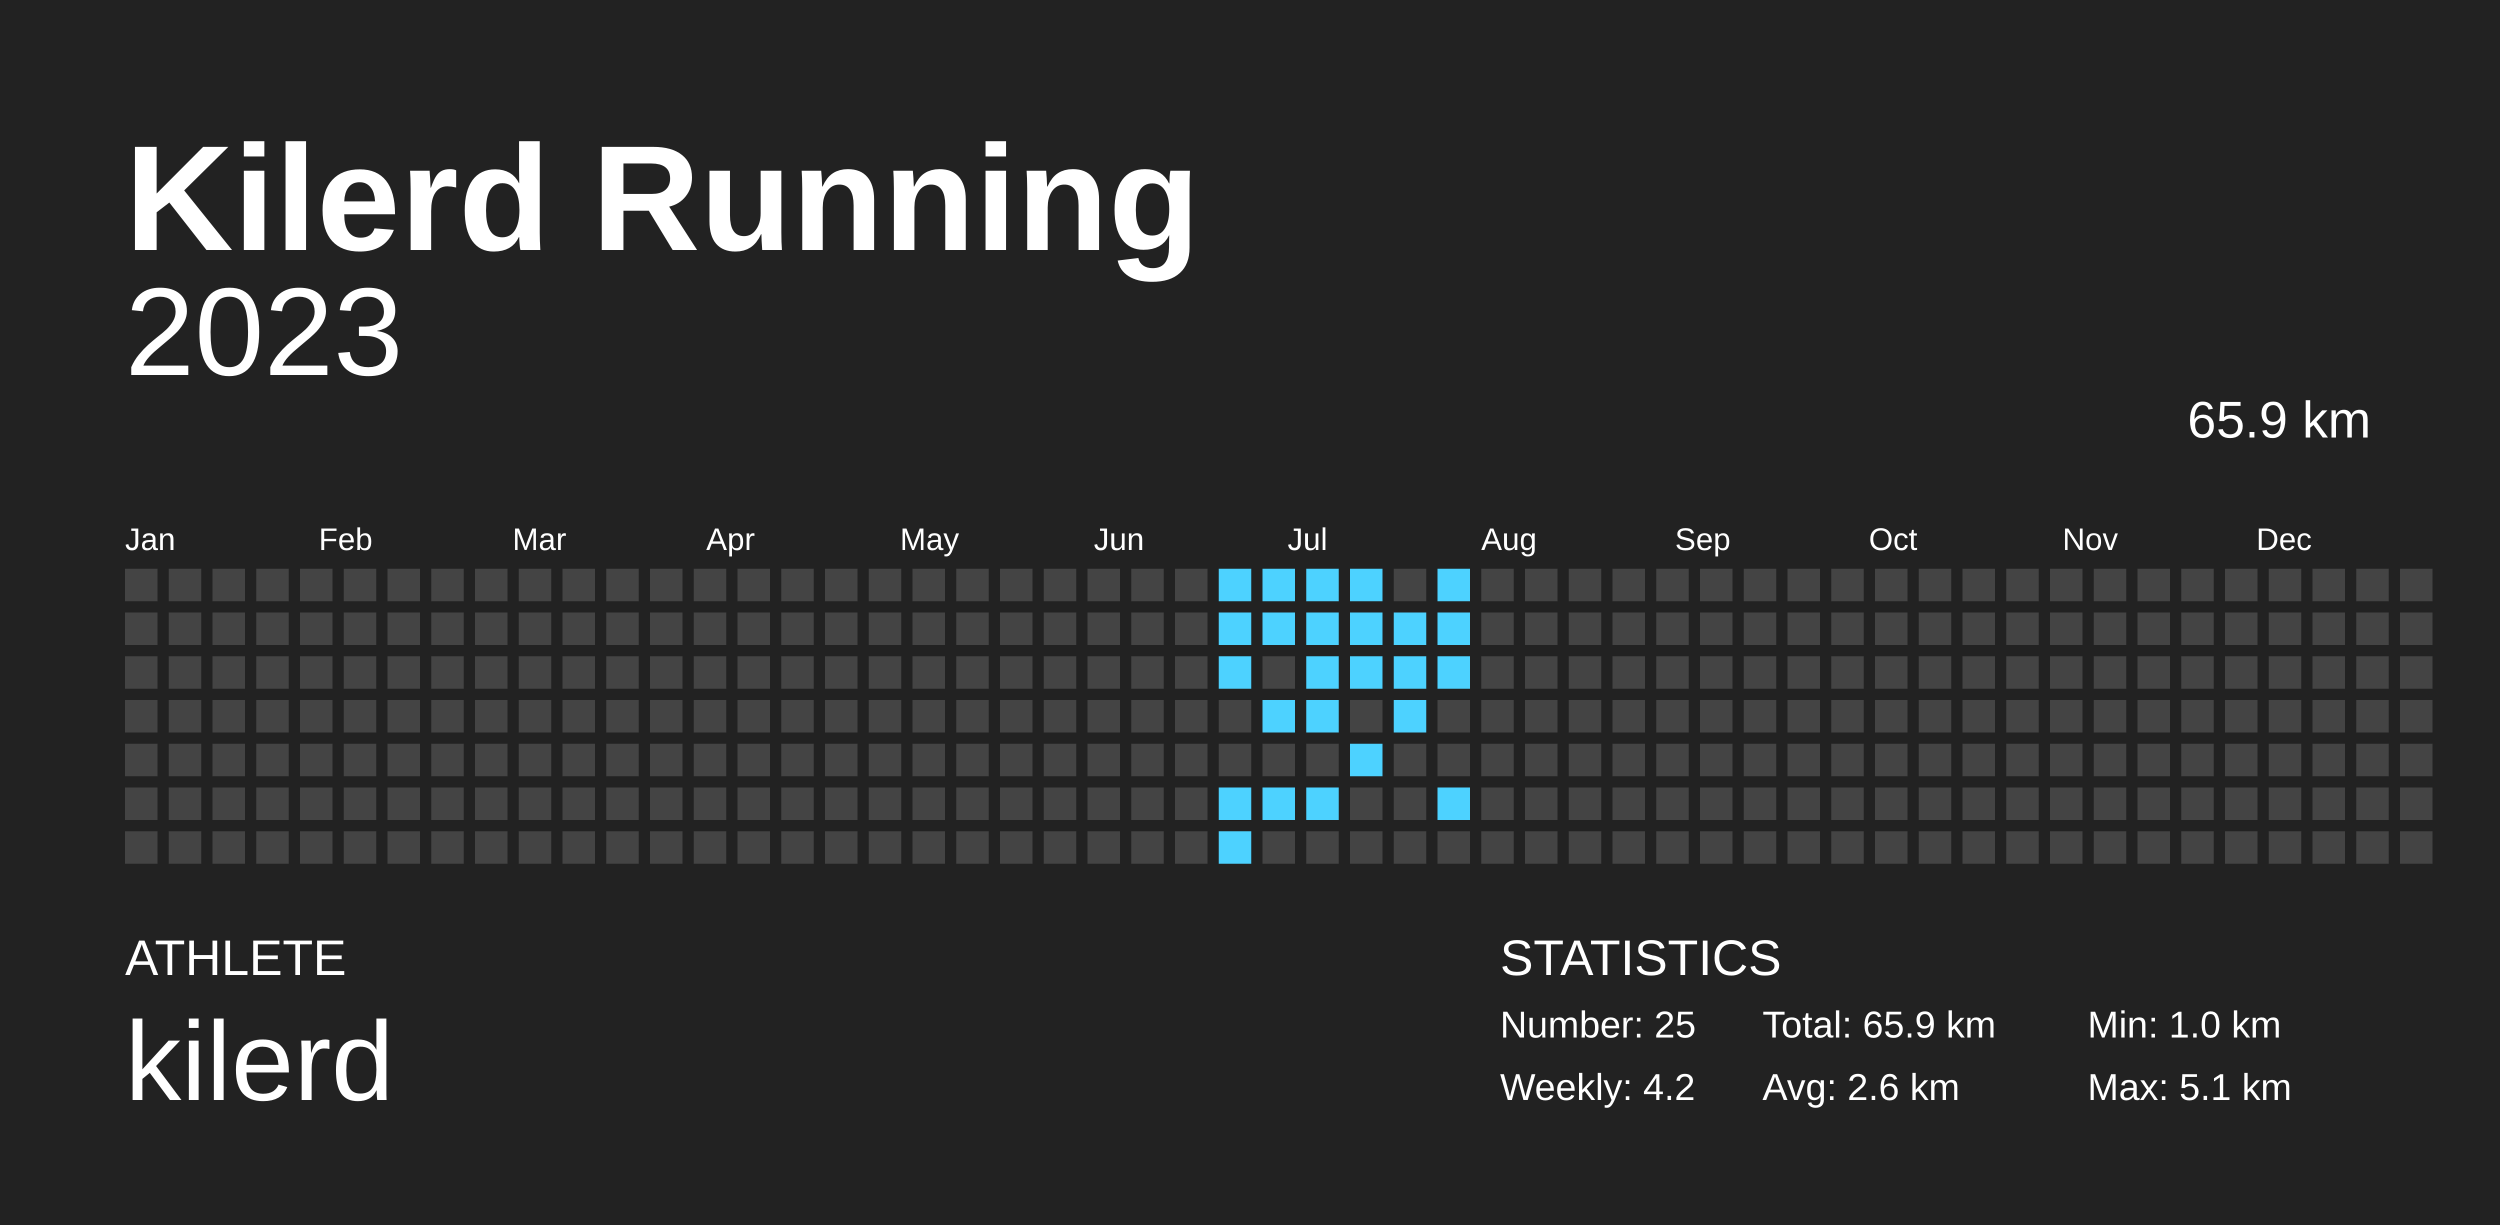
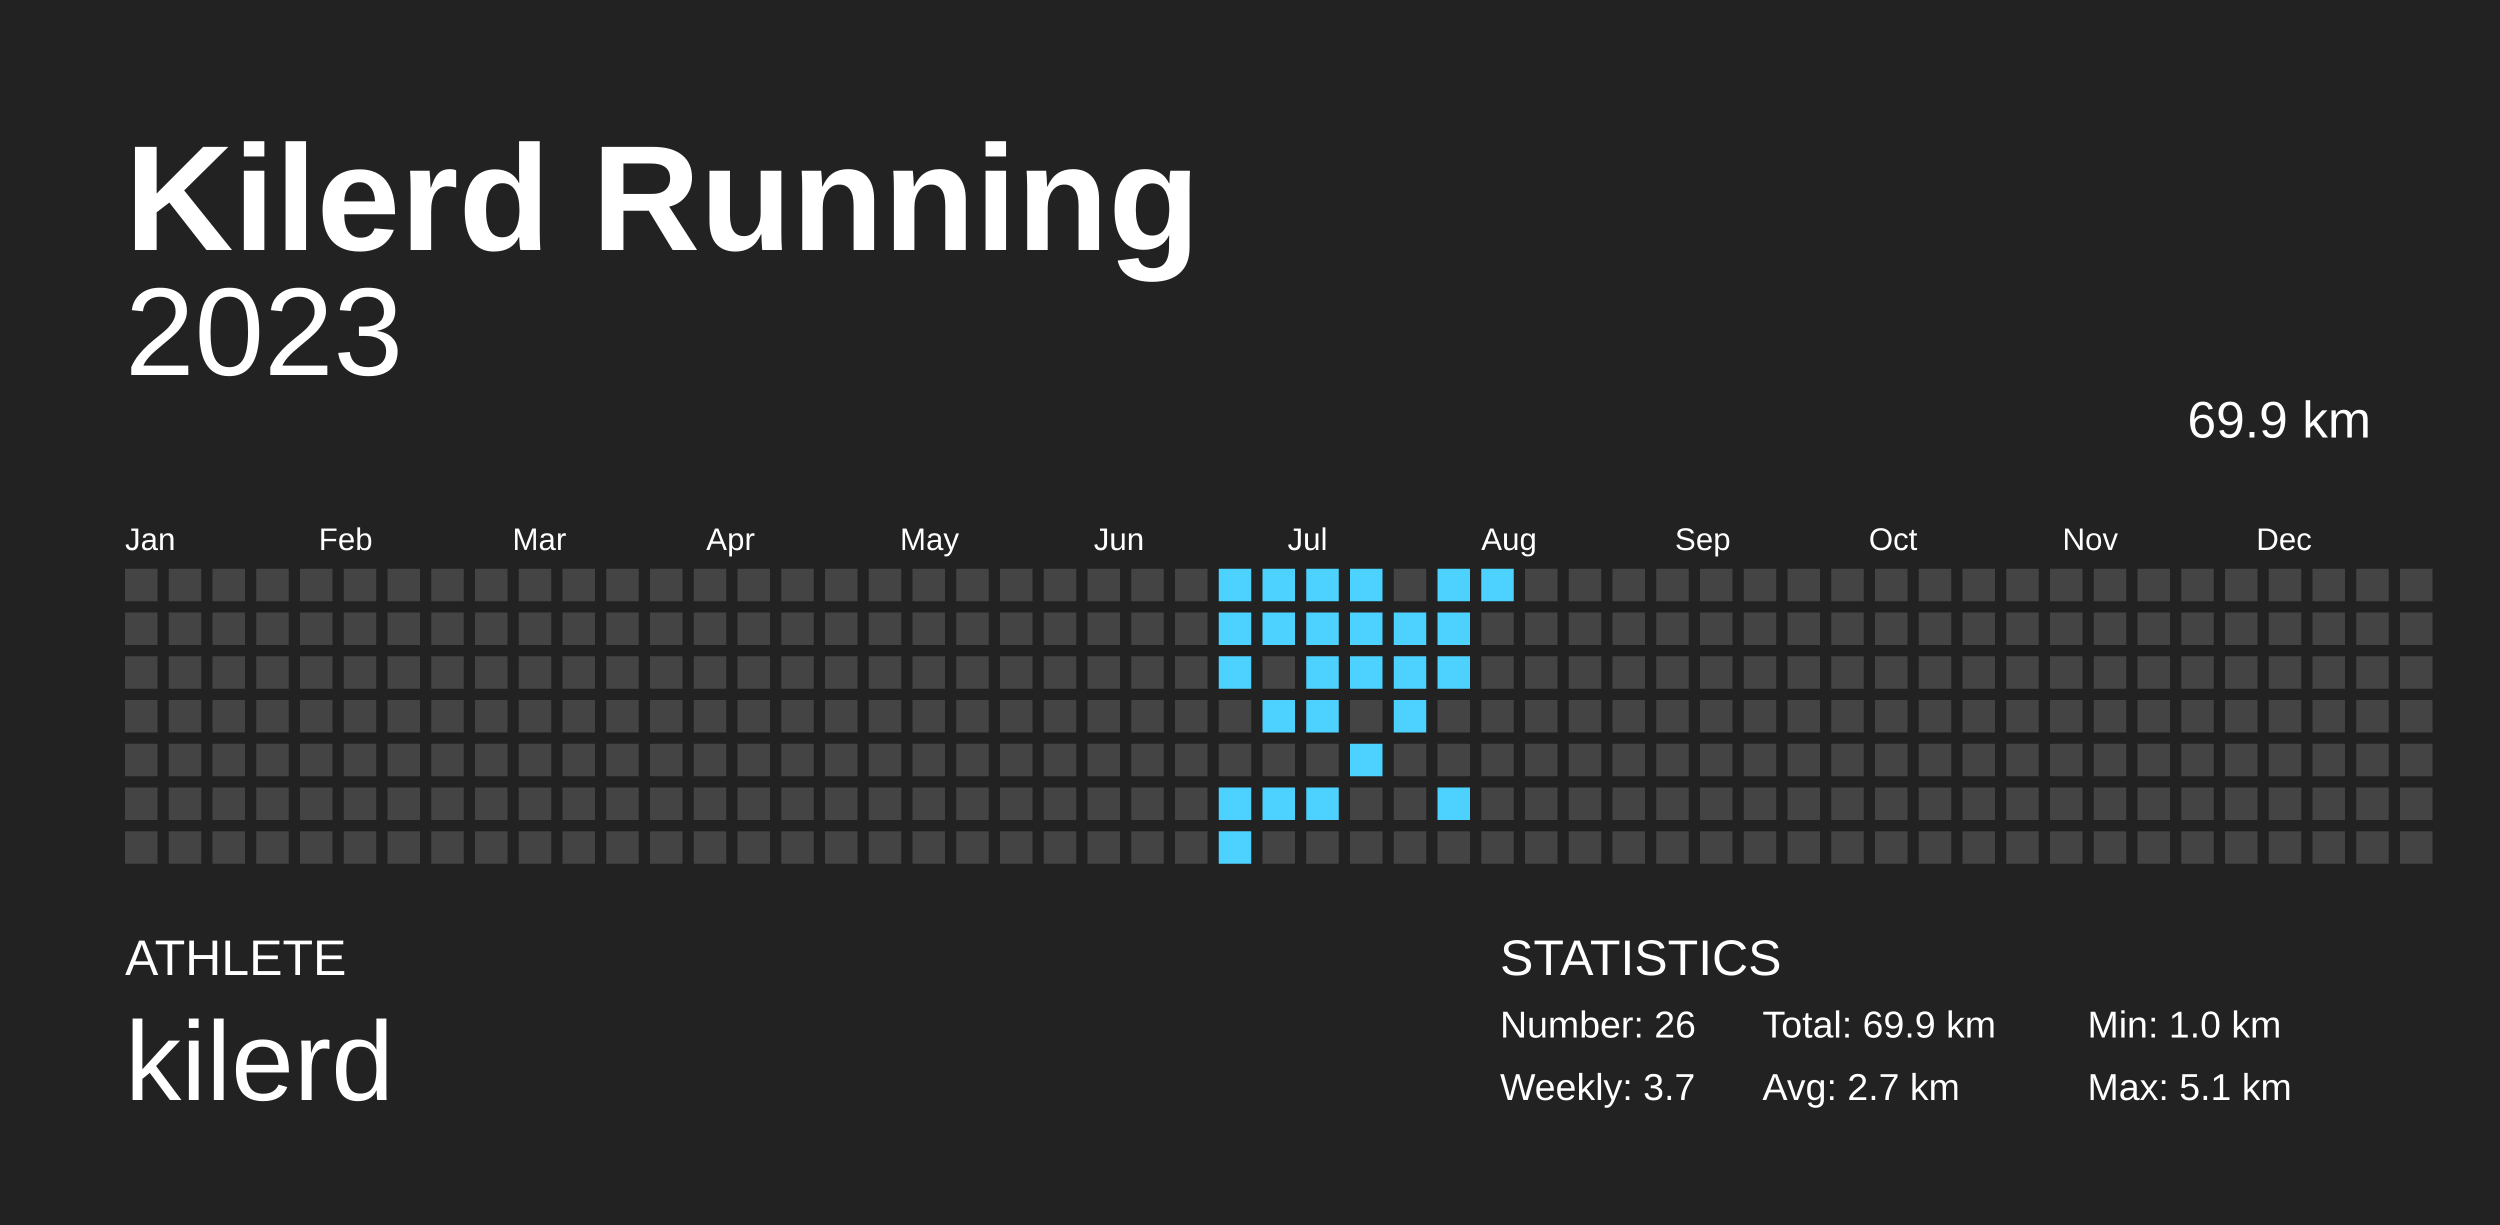
<svg xmlns="http://www.w3.org/2000/svg" baseProfile="full" height="98mm" version="1.1" viewBox="0,0,200,98" width="200mm">
  <defs />
  <rect fill="#222222" height="98" width="200" x="0" y="0" />
  <text fill="#FFFFFF" style="font-size:12px; font-family:Arial; font-weight:bold;" x="10" y="20">Kilerd Running</text>
  <text fill="#FFFFFF" style="font-size:4px; font-family:Arial" x="10" y="78">ATHLETE</text>
  <text fill="#FFFFFF" style="font-size:9px; font-family:Arial" x="10" y="88">kilerd</text>
  <text fill="#FFFFFF" style="font-size:4px; font-family:Arial" x="120" y="78">STATISTICS</text>
-   <text fill="#FFFFFF" style="font-size:3px; font-family:Arial" x="120" y="83">Number: 25</text>
-   <text fill="#FFFFFF" style="font-size:3px; font-family:Arial" x="120" y="88">Weekly: 4.2</text>
-   <text fill="#FFFFFF" style="font-size:3px; font-family:Arial" x="141" y="83">Total: 65.9 km</text>
-   <text fill="#FFFFFF" style="font-size:3px; font-family:Arial" x="141" y="88">Avg: 2.6 km</text>
+   <text fill="#FFFFFF" style="font-size:3px; font-family:Arial" x="120" y="83">Number: 26</text>
+   <text fill="#FFFFFF" style="font-size:3px; font-family:Arial" x="120" y="88">Weekly: 3.7</text>
+   <text fill="#FFFFFF" style="font-size:3px; font-family:Arial" x="141" y="83">Total: 69.9 km</text>
+   <text fill="#FFFFFF" style="font-size:3px; font-family:Arial" x="141" y="88">Avg: 2.7 km</text>
  <text fill="#FFFFFF" style="font-size:3px; font-family:Arial" x="167" y="83">Min: 1.0 km</text>
  <text fill="#FFFFFF" style="font-size:3px; font-family:Arial" x="167" y="88">Max: 5.1 km</text>
  <text alignment-baseline="hanging" fill="#FFFFFF" style="font-size:10.0px; font-family:Arial;" x="10" y="30">2023</text>
-   <text alignment-baseline="hanging" fill="#FFFFFF" style="font-size:4.125px; font-family:Arial;" x="175" y="35">65.9 km</text>
+   <text alignment-baseline="hanging" fill="#FFFFFF" style="font-size:4.125px; font-family:Arial;" x="175" y="35">69.9 km</text>
  <text fill="#FFFFFF" style="font-size:2.5px; font-family:Arial" x="10.0" y="44">Jan</text>
  <text fill="#FFFFFF" style="font-size:2.5px; font-family:Arial" x="25.5" y="44">Feb</text>
  <text fill="#FFFFFF" style="font-size:2.5px; font-family:Arial" x="41.0" y="44">Mar</text>
  <text fill="#FFFFFF" style="font-size:2.5px; font-family:Arial" x="56.5" y="44">Apr</text>
  <text fill="#FFFFFF" style="font-size:2.5px; font-family:Arial" x="72.0" y="44">May</text>
  <text fill="#FFFFFF" style="font-size:2.5px; font-family:Arial" x="87.5" y="44">Jun</text>
  <text fill="#FFFFFF" style="font-size:2.5px; font-family:Arial" x="103.0" y="44">Jul</text>
  <text fill="#FFFFFF" style="font-size:2.5px; font-family:Arial" x="118.5" y="44">Aug</text>
  <text fill="#FFFFFF" style="font-size:2.5px; font-family:Arial" x="134.0" y="44">Sep</text>
  <text fill="#FFFFFF" style="font-size:2.5px; font-family:Arial" x="149.5" y="44">Oct</text>
  <text fill="#FFFFFF" style="font-size:2.5px; font-family:Arial" x="165.0" y="44">Nov</text>
  <text fill="#FFFFFF" style="font-size:2.5px; font-family:Arial" x="180.5" y="44">Dec</text>
  <rect fill="#444444" height="2.6" width="2.6" x="10.0" y="45.5" />
  <rect fill="#444444" height="2.6" width="2.6" x="10.0" y="49.0" />
  <rect fill="#444444" height="2.6" width="2.6" x="10.0" y="52.5" />
  <rect fill="#444444" height="2.6" width="2.6" x="10.0" y="56.0" />
  <rect fill="#444444" height="2.6" width="2.6" x="10.0" y="59.5" />
  <rect fill="#444444" height="2.6" width="2.6" x="10.0" y="63.0" />
  <rect fill="#444444" height="2.6" width="2.6" x="10.0" y="66.5" />
  <rect fill="#444444" height="2.6" width="2.6" x="13.5" y="45.5" />
  <rect fill="#444444" height="2.6" width="2.6" x="13.5" y="49.0" />
  <rect fill="#444444" height="2.6" width="2.6" x="13.5" y="52.5" />
  <rect fill="#444444" height="2.6" width="2.6" x="13.5" y="56.0" />
  <rect fill="#444444" height="2.6" width="2.6" x="13.5" y="59.5" />
  <rect fill="#444444" height="2.6" width="2.6" x="13.5" y="63.0" />
  <rect fill="#444444" height="2.6" width="2.6" x="13.5" y="66.5" />
  <rect fill="#444444" height="2.6" width="2.6" x="17.0" y="45.5" />
  <rect fill="#444444" height="2.6" width="2.6" x="17.0" y="49.0" />
  <rect fill="#444444" height="2.6" width="2.6" x="17.0" y="52.5" />
  <rect fill="#444444" height="2.6" width="2.6" x="17.0" y="56.0" />
  <rect fill="#444444" height="2.6" width="2.6" x="17.0" y="59.5" />
  <rect fill="#444444" height="2.6" width="2.6" x="17.0" y="63.0" />
  <rect fill="#444444" height="2.6" width="2.6" x="17.0" y="66.5" />
  <rect fill="#444444" height="2.6" width="2.6" x="20.5" y="45.5" />
  <rect fill="#444444" height="2.6" width="2.6" x="20.5" y="49.0" />
  <rect fill="#444444" height="2.6" width="2.6" x="20.5" y="52.5" />
  <rect fill="#444444" height="2.6" width="2.6" x="20.5" y="56.0" />
  <rect fill="#444444" height="2.6" width="2.6" x="20.5" y="59.5" />
  <rect fill="#444444" height="2.6" width="2.6" x="20.5" y="63.0" />
  <rect fill="#444444" height="2.6" width="2.6" x="20.5" y="66.5" />
  <rect fill="#444444" height="2.6" width="2.6" x="24.0" y="45.5" />
  <rect fill="#444444" height="2.6" width="2.6" x="24.0" y="49.0" />
  <rect fill="#444444" height="2.6" width="2.6" x="24.0" y="52.5" />
  <rect fill="#444444" height="2.6" width="2.6" x="24.0" y="56.0" />
  <rect fill="#444444" height="2.6" width="2.6" x="24.0" y="59.5" />
  <rect fill="#444444" height="2.6" width="2.6" x="24.0" y="63.0" />
  <rect fill="#444444" height="2.6" width="2.6" x="24.0" y="66.5" />
  <rect fill="#444444" height="2.6" width="2.6" x="27.5" y="45.5" />
  <rect fill="#444444" height="2.6" width="2.6" x="27.5" y="49.0" />
  <rect fill="#444444" height="2.6" width="2.6" x="27.5" y="52.5" />
  <rect fill="#444444" height="2.6" width="2.6" x="27.5" y="56.0" />
  <rect fill="#444444" height="2.6" width="2.6" x="27.5" y="59.5" />
  <rect fill="#444444" height="2.6" width="2.6" x="27.5" y="63.0" />
  <rect fill="#444444" height="2.6" width="2.6" x="27.5" y="66.5" />
  <rect fill="#444444" height="2.6" width="2.6" x="31.0" y="45.5" />
  <rect fill="#444444" height="2.6" width="2.6" x="31.0" y="49.0" />
  <rect fill="#444444" height="2.6" width="2.6" x="31.0" y="52.5" />
  <rect fill="#444444" height="2.6" width="2.6" x="31.0" y="56.0" />
  <rect fill="#444444" height="2.6" width="2.6" x="31.0" y="59.5" />
  <rect fill="#444444" height="2.6" width="2.6" x="31.0" y="63.0" />
  <rect fill="#444444" height="2.6" width="2.6" x="31.0" y="66.5" />
  <rect fill="#444444" height="2.6" width="2.6" x="34.5" y="45.5" />
  <rect fill="#444444" height="2.6" width="2.6" x="34.5" y="49.0" />
  <rect fill="#444444" height="2.6" width="2.6" x="34.5" y="52.5" />
  <rect fill="#444444" height="2.6" width="2.6" x="34.5" y="56.0" />
  <rect fill="#444444" height="2.6" width="2.6" x="34.5" y="59.5" />
  <rect fill="#444444" height="2.6" width="2.6" x="34.5" y="63.0" />
  <rect fill="#444444" height="2.6" width="2.6" x="34.5" y="66.5" />
  <rect fill="#444444" height="2.6" width="2.6" x="38.0" y="45.5" />
  <rect fill="#444444" height="2.6" width="2.6" x="38.0" y="49.0" />
  <rect fill="#444444" height="2.6" width="2.6" x="38.0" y="52.5" />
  <rect fill="#444444" height="2.6" width="2.6" x="38.0" y="56.0" />
  <rect fill="#444444" height="2.6" width="2.6" x="38.0" y="59.5" />
  <rect fill="#444444" height="2.6" width="2.6" x="38.0" y="63.0" />
  <rect fill="#444444" height="2.6" width="2.6" x="38.0" y="66.5" />
  <rect fill="#444444" height="2.6" width="2.6" x="41.5" y="45.5" />
  <rect fill="#444444" height="2.6" width="2.6" x="41.5" y="49.0" />
  <rect fill="#444444" height="2.6" width="2.6" x="41.5" y="52.5" />
  <rect fill="#444444" height="2.6" width="2.6" x="41.5" y="56.0" />
  <rect fill="#444444" height="2.6" width="2.6" x="41.5" y="59.5" />
  <rect fill="#444444" height="2.6" width="2.6" x="41.5" y="63.0" />
  <rect fill="#444444" height="2.6" width="2.6" x="41.5" y="66.5" />
  <rect fill="#444444" height="2.6" width="2.6" x="45.0" y="45.5" />
  <rect fill="#444444" height="2.6" width="2.6" x="45.0" y="49.0" />
  <rect fill="#444444" height="2.6" width="2.6" x="45.0" y="52.5" />
  <rect fill="#444444" height="2.6" width="2.6" x="45.0" y="56.0" />
  <rect fill="#444444" height="2.6" width="2.6" x="45.0" y="59.5" />
  <rect fill="#444444" height="2.6" width="2.6" x="45.0" y="63.0" />
  <rect fill="#444444" height="2.6" width="2.6" x="45.0" y="66.5" />
  <rect fill="#444444" height="2.6" width="2.6" x="48.5" y="45.5" />
  <rect fill="#444444" height="2.6" width="2.6" x="48.5" y="49.0" />
  <rect fill="#444444" height="2.6" width="2.6" x="48.5" y="52.5" />
  <rect fill="#444444" height="2.6" width="2.6" x="48.5" y="56.0" />
  <rect fill="#444444" height="2.6" width="2.6" x="48.5" y="59.5" />
  <rect fill="#444444" height="2.6" width="2.6" x="48.5" y="63.0" />
  <rect fill="#444444" height="2.6" width="2.6" x="48.5" y="66.5" />
  <rect fill="#444444" height="2.6" width="2.6" x="52.0" y="45.5" />
  <rect fill="#444444" height="2.6" width="2.6" x="52.0" y="49.0" />
  <rect fill="#444444" height="2.6" width="2.6" x="52.0" y="52.5" />
  <rect fill="#444444" height="2.6" width="2.6" x="52.0" y="56.0" />
  <rect fill="#444444" height="2.6" width="2.6" x="52.0" y="59.5" />
  <rect fill="#444444" height="2.6" width="2.6" x="52.0" y="63.0" />
  <rect fill="#444444" height="2.6" width="2.6" x="52.0" y="66.5" />
  <rect fill="#444444" height="2.6" width="2.6" x="55.5" y="45.5" />
  <rect fill="#444444" height="2.6" width="2.6" x="55.5" y="49.0" />
  <rect fill="#444444" height="2.6" width="2.6" x="55.5" y="52.5" />
  <rect fill="#444444" height="2.6" width="2.6" x="55.5" y="56.0" />
  <rect fill="#444444" height="2.6" width="2.6" x="55.5" y="59.5" />
  <rect fill="#444444" height="2.6" width="2.6" x="55.5" y="63.0" />
  <rect fill="#444444" height="2.6" width="2.6" x="55.5" y="66.5" />
  <rect fill="#444444" height="2.6" width="2.6" x="59.0" y="45.5" />
  <rect fill="#444444" height="2.6" width="2.6" x="59.0" y="49.0" />
  <rect fill="#444444" height="2.6" width="2.6" x="59.0" y="52.5" />
  <rect fill="#444444" height="2.6" width="2.6" x="59.0" y="56.0" />
  <rect fill="#444444" height="2.6" width="2.6" x="59.0" y="59.5" />
  <rect fill="#444444" height="2.6" width="2.6" x="59.0" y="63.0" />
  <rect fill="#444444" height="2.6" width="2.6" x="59.0" y="66.5" />
  <rect fill="#444444" height="2.6" width="2.6" x="62.5" y="45.5" />
  <rect fill="#444444" height="2.6" width="2.6" x="62.5" y="49.0" />
  <rect fill="#444444" height="2.6" width="2.6" x="62.5" y="52.5" />
  <rect fill="#444444" height="2.6" width="2.6" x="62.5" y="56.0" />
  <rect fill="#444444" height="2.6" width="2.6" x="62.5" y="59.5" />
  <rect fill="#444444" height="2.6" width="2.6" x="62.5" y="63.0" />
  <rect fill="#444444" height="2.6" width="2.6" x="62.5" y="66.5" />
  <rect fill="#444444" height="2.6" width="2.6" x="66.0" y="45.5" />
  <rect fill="#444444" height="2.6" width="2.6" x="66.0" y="49.0" />
  <rect fill="#444444" height="2.6" width="2.6" x="66.0" y="52.5" />
  <rect fill="#444444" height="2.6" width="2.6" x="66.0" y="56.0" />
  <rect fill="#444444" height="2.6" width="2.6" x="66.0" y="59.5" />
  <rect fill="#444444" height="2.6" width="2.6" x="66.0" y="63.0" />
  <rect fill="#444444" height="2.6" width="2.6" x="66.0" y="66.5" />
  <rect fill="#444444" height="2.6" width="2.6" x="69.5" y="45.5" />
  <rect fill="#444444" height="2.6" width="2.6" x="69.5" y="49.0" />
  <rect fill="#444444" height="2.6" width="2.6" x="69.5" y="52.5" />
  <rect fill="#444444" height="2.6" width="2.6" x="69.5" y="56.0" />
  <rect fill="#444444" height="2.6" width="2.6" x="69.5" y="59.5" />
  <rect fill="#444444" height="2.6" width="2.6" x="69.5" y="63.0" />
  <rect fill="#444444" height="2.6" width="2.6" x="69.5" y="66.5" />
  <rect fill="#444444" height="2.6" width="2.6" x="73.0" y="45.5" />
  <rect fill="#444444" height="2.6" width="2.6" x="73.0" y="49.0" />
  <rect fill="#444444" height="2.6" width="2.6" x="73.0" y="52.5" />
  <rect fill="#444444" height="2.6" width="2.6" x="73.0" y="56.0" />
  <rect fill="#444444" height="2.6" width="2.6" x="73.0" y="59.5" />
  <rect fill="#444444" height="2.6" width="2.6" x="73.0" y="63.0" />
  <rect fill="#444444" height="2.6" width="2.6" x="73.0" y="66.5" />
  <rect fill="#444444" height="2.6" width="2.6" x="76.5" y="45.5" />
  <rect fill="#444444" height="2.6" width="2.6" x="76.5" y="49.0" />
  <rect fill="#444444" height="2.6" width="2.6" x="76.5" y="52.5" />
  <rect fill="#444444" height="2.6" width="2.6" x="76.5" y="56.0" />
  <rect fill="#444444" height="2.6" width="2.6" x="76.5" y="59.5" />
  <rect fill="#444444" height="2.6" width="2.6" x="76.5" y="63.0" />
  <rect fill="#444444" height="2.6" width="2.6" x="76.5" y="66.5" />
  <rect fill="#444444" height="2.6" width="2.6" x="80.0" y="45.5" />
  <rect fill="#444444" height="2.6" width="2.6" x="80.0" y="49.0" />
  <rect fill="#444444" height="2.6" width="2.6" x="80.0" y="52.5" />
  <rect fill="#444444" height="2.6" width="2.6" x="80.0" y="56.0" />
  <rect fill="#444444" height="2.6" width="2.6" x="80.0" y="59.5" />
  <rect fill="#444444" height="2.6" width="2.6" x="80.0" y="63.0" />
  <rect fill="#444444" height="2.6" width="2.6" x="80.0" y="66.5" />
  <rect fill="#444444" height="2.6" width="2.6" x="83.5" y="45.5" />
  <rect fill="#444444" height="2.6" width="2.6" x="83.5" y="49.0" />
  <rect fill="#444444" height="2.6" width="2.6" x="83.5" y="52.5" />
  <rect fill="#444444" height="2.6" width="2.6" x="83.5" y="56.0" />
  <rect fill="#444444" height="2.6" width="2.6" x="83.5" y="59.5" />
  <rect fill="#444444" height="2.6" width="2.6" x="83.5" y="63.0" />
  <rect fill="#444444" height="2.6" width="2.6" x="83.5" y="66.5" />
  <rect fill="#444444" height="2.6" width="2.6" x="87.0" y="45.5" />
  <rect fill="#444444" height="2.6" width="2.6" x="87.0" y="49.0" />
  <rect fill="#444444" height="2.6" width="2.6" x="87.0" y="52.5" />
  <rect fill="#444444" height="2.6" width="2.6" x="87.0" y="56.0" />
  <rect fill="#444444" height="2.6" width="2.6" x="87.0" y="59.5" />
  <rect fill="#444444" height="2.6" width="2.6" x="87.0" y="63.0" />
  <rect fill="#444444" height="2.6" width="2.6" x="87.0" y="66.5" />
  <rect fill="#444444" height="2.6" width="2.6" x="90.5" y="45.5" />
  <rect fill="#444444" height="2.6" width="2.6" x="90.5" y="49.0" />
  <rect fill="#444444" height="2.6" width="2.6" x="90.5" y="52.5" />
  <rect fill="#444444" height="2.6" width="2.6" x="90.5" y="56.0" />
  <rect fill="#444444" height="2.6" width="2.6" x="90.5" y="59.5" />
  <rect fill="#444444" height="2.6" width="2.6" x="90.5" y="63.0" />
  <rect fill="#444444" height="2.6" width="2.6" x="90.5" y="66.5" />
  <rect fill="#444444" height="2.6" width="2.6" x="94.0" y="45.5" />
  <rect fill="#444444" height="2.6" width="2.6" x="94.0" y="49.0" />
  <rect fill="#444444" height="2.6" width="2.6" x="94.0" y="52.5" />
  <rect fill="#444444" height="2.6" width="2.6" x="94.0" y="56.0" />
  <rect fill="#444444" height="2.6" width="2.6" x="94.0" y="59.5" />
  <rect fill="#444444" height="2.6" width="2.6" x="94.0" y="63.0" />
  <rect fill="#444444" height="2.6" width="2.6" x="94.0" y="66.5" />
  <rect fill="#4dd2ff" height="2.6" width="2.6" x="97.5" y="45.5" />
  <rect fill="#4dd2ff" height="2.6" width="2.6" x="97.5" y="49.0" />
  <rect fill="#4dd2ff" height="2.6" width="2.6" x="97.5" y="52.5" />
  <rect fill="#444444" height="2.6" width="2.6" x="97.5" y="56.0" />
  <rect fill="#444444" height="2.6" width="2.6" x="97.5" y="59.5" />
  <rect fill="#4dd2ff" height="2.6" width="2.6" x="97.5" y="63.0" />
  <rect fill="#4dd2ff" height="2.6" width="2.6" x="97.5" y="66.5" />
  <rect fill="#4dd2ff" height="2.6" width="2.6" x="101.0" y="45.5" />
  <rect fill="#4dd2ff" height="2.6" width="2.6" x="101.0" y="49.0" />
  <rect fill="#444444" height="2.6" width="2.6" x="101.0" y="52.5" />
  <rect fill="#4dd2ff" height="2.6" width="2.6" x="101.0" y="56.0" />
  <rect fill="#444444" height="2.6" width="2.6" x="101.0" y="59.5" />
  <rect fill="#4dd2ff" height="2.6" width="2.6" x="101.0" y="63.0" />
  <rect fill="#444444" height="2.6" width="2.6" x="101.0" y="66.5" />
  <rect fill="#4dd2ff" height="2.6" width="2.6" x="104.5" y="45.5" />
  <rect fill="#4dd2ff" height="2.6" width="2.6" x="104.5" y="49.0" />
  <rect fill="#4dd2ff" height="2.6" width="2.6" x="104.5" y="52.5" />
  <rect fill="#4dd2ff" height="2.6" width="2.6" x="104.5" y="56.0" />
  <rect fill="#444444" height="2.6" width="2.6" x="104.5" y="59.5" />
  <rect fill="#4dd2ff" height="2.6" width="2.6" x="104.5" y="63.0" />
  <rect fill="#444444" height="2.6" width="2.6" x="104.5" y="66.5" />
  <rect fill="#4dd2ff" height="2.6" width="2.6" x="108.0" y="45.5" />
  <rect fill="#4dd2ff" height="2.6" width="2.6" x="108.0" y="49.0" />
  <rect fill="#4dd2ff" height="2.6" width="2.6" x="108.0" y="52.5" />
  <rect fill="#444444" height="2.6" width="2.6" x="108.0" y="56.0" />
  <rect fill="#4dd2ff" height="2.6" width="2.6" x="108.0" y="59.5" />
  <rect fill="#444444" height="2.6" width="2.6" x="108.0" y="63.0" />
  <rect fill="#444444" height="2.6" width="2.6" x="108.0" y="66.5" />
  <rect fill="#444444" height="2.6" width="2.6" x="111.5" y="45.5" />
  <rect fill="#4dd2ff" height="2.6" width="2.6" x="111.5" y="49.0" />
  <rect fill="#4dd2ff" height="2.6" width="2.6" x="111.5" y="52.5" />
  <rect fill="#4dd2ff" height="2.6" width="2.6" x="111.5" y="56.0" />
  <rect fill="#444444" height="2.6" width="2.6" x="111.5" y="59.5" />
  <rect fill="#444444" height="2.6" width="2.6" x="111.5" y="63.0" />
  <rect fill="#444444" height="2.6" width="2.6" x="111.5" y="66.5" />
  <rect fill="#4dd2ff" height="2.6" width="2.6" x="115.0" y="45.5" />
  <rect fill="#4dd2ff" height="2.6" width="2.6" x="115.0" y="49.0" />
  <rect fill="#4dd2ff" height="2.6" width="2.6" x="115.0" y="52.5" />
  <rect fill="#444444" height="2.6" width="2.6" x="115.0" y="56.0" />
  <rect fill="#444444" height="2.6" width="2.6" x="115.0" y="59.5" />
  <rect fill="#4dd2ff" height="2.6" width="2.6" x="115.0" y="63.0" />
  <rect fill="#444444" height="2.6" width="2.6" x="115.0" y="66.5" />
-   <rect fill="#444444" height="2.6" width="2.6" x="118.5" y="45.5" />
+   <rect fill="#4dd2ff" height="2.6" width="2.6" x="118.5" y="45.5" />
  <rect fill="#444444" height="2.6" width="2.6" x="118.5" y="49.0" />
  <rect fill="#444444" height="2.6" width="2.6" x="118.5" y="52.5" />
  <rect fill="#444444" height="2.6" width="2.6" x="118.5" y="56.0" />
  <rect fill="#444444" height="2.6" width="2.6" x="118.5" y="59.5" />
  <rect fill="#444444" height="2.6" width="2.6" x="118.5" y="63.0" />
  <rect fill="#444444" height="2.6" width="2.6" x="118.5" y="66.5" />
  <rect fill="#444444" height="2.6" width="2.6" x="122.0" y="45.5" />
  <rect fill="#444444" height="2.6" width="2.6" x="122.0" y="49.0" />
  <rect fill="#444444" height="2.6" width="2.6" x="122.0" y="52.5" />
  <rect fill="#444444" height="2.6" width="2.6" x="122.0" y="56.0" />
  <rect fill="#444444" height="2.6" width="2.6" x="122.0" y="59.5" />
  <rect fill="#444444" height="2.6" width="2.6" x="122.0" y="63.0" />
  <rect fill="#444444" height="2.6" width="2.6" x="122.0" y="66.5" />
  <rect fill="#444444" height="2.6" width="2.6" x="125.5" y="45.5" />
  <rect fill="#444444" height="2.6" width="2.6" x="125.5" y="49.0" />
  <rect fill="#444444" height="2.6" width="2.6" x="125.5" y="52.5" />
  <rect fill="#444444" height="2.6" width="2.6" x="125.5" y="56.0" />
  <rect fill="#444444" height="2.6" width="2.6" x="125.5" y="59.5" />
  <rect fill="#444444" height="2.6" width="2.6" x="125.5" y="63.0" />
  <rect fill="#444444" height="2.6" width="2.6" x="125.5" y="66.5" />
  <rect fill="#444444" height="2.6" width="2.6" x="129.0" y="45.5" />
  <rect fill="#444444" height="2.6" width="2.6" x="129.0" y="49.0" />
  <rect fill="#444444" height="2.6" width="2.6" x="129.0" y="52.5" />
  <rect fill="#444444" height="2.6" width="2.6" x="129.0" y="56.0" />
  <rect fill="#444444" height="2.6" width="2.6" x="129.0" y="59.5" />
  <rect fill="#444444" height="2.6" width="2.6" x="129.0" y="63.0" />
  <rect fill="#444444" height="2.6" width="2.6" x="129.0" y="66.5" />
  <rect fill="#444444" height="2.6" width="2.6" x="132.5" y="45.5" />
  <rect fill="#444444" height="2.6" width="2.6" x="132.5" y="49.0" />
  <rect fill="#444444" height="2.6" width="2.6" x="132.5" y="52.5" />
  <rect fill="#444444" height="2.6" width="2.6" x="132.5" y="56.0" />
  <rect fill="#444444" height="2.6" width="2.6" x="132.5" y="59.5" />
  <rect fill="#444444" height="2.6" width="2.6" x="132.5" y="63.0" />
  <rect fill="#444444" height="2.6" width="2.6" x="132.5" y="66.5" />
  <rect fill="#444444" height="2.6" width="2.6" x="136.0" y="45.5" />
  <rect fill="#444444" height="2.6" width="2.6" x="136.0" y="49.0" />
  <rect fill="#444444" height="2.6" width="2.6" x="136.0" y="52.5" />
  <rect fill="#444444" height="2.6" width="2.6" x="136.0" y="56.0" />
  <rect fill="#444444" height="2.6" width="2.6" x="136.0" y="59.5" />
  <rect fill="#444444" height="2.6" width="2.6" x="136.0" y="63.0" />
  <rect fill="#444444" height="2.6" width="2.6" x="136.0" y="66.5" />
  <rect fill="#444444" height="2.6" width="2.6" x="139.5" y="45.5" />
  <rect fill="#444444" height="2.6" width="2.6" x="139.5" y="49.0" />
  <rect fill="#444444" height="2.6" width="2.6" x="139.5" y="52.5" />
  <rect fill="#444444" height="2.6" width="2.6" x="139.5" y="56.0" />
  <rect fill="#444444" height="2.6" width="2.6" x="139.5" y="59.5" />
  <rect fill="#444444" height="2.6" width="2.6" x="139.5" y="63.0" />
  <rect fill="#444444" height="2.6" width="2.6" x="139.5" y="66.5" />
  <rect fill="#444444" height="2.6" width="2.6" x="143.0" y="45.5" />
  <rect fill="#444444" height="2.6" width="2.6" x="143.0" y="49.0" />
  <rect fill="#444444" height="2.6" width="2.6" x="143.0" y="52.5" />
  <rect fill="#444444" height="2.6" width="2.6" x="143.0" y="56.0" />
  <rect fill="#444444" height="2.6" width="2.6" x="143.0" y="59.5" />
  <rect fill="#444444" height="2.6" width="2.6" x="143.0" y="63.0" />
  <rect fill="#444444" height="2.6" width="2.6" x="143.0" y="66.5" />
  <rect fill="#444444" height="2.6" width="2.6" x="146.5" y="45.5" />
  <rect fill="#444444" height="2.6" width="2.6" x="146.5" y="49.0" />
  <rect fill="#444444" height="2.6" width="2.6" x="146.5" y="52.5" />
  <rect fill="#444444" height="2.6" width="2.6" x="146.5" y="56.0" />
  <rect fill="#444444" height="2.6" width="2.6" x="146.5" y="59.5" />
  <rect fill="#444444" height="2.6" width="2.6" x="146.5" y="63.0" />
  <rect fill="#444444" height="2.6" width="2.6" x="146.5" y="66.5" />
  <rect fill="#444444" height="2.6" width="2.6" x="150.0" y="45.5" />
  <rect fill="#444444" height="2.6" width="2.6" x="150.0" y="49.0" />
  <rect fill="#444444" height="2.6" width="2.6" x="150.0" y="52.5" />
  <rect fill="#444444" height="2.6" width="2.6" x="150.0" y="56.0" />
  <rect fill="#444444" height="2.6" width="2.6" x="150.0" y="59.5" />
  <rect fill="#444444" height="2.6" width="2.6" x="150.0" y="63.0" />
  <rect fill="#444444" height="2.6" width="2.6" x="150.0" y="66.5" />
  <rect fill="#444444" height="2.6" width="2.6" x="153.5" y="45.5" />
  <rect fill="#444444" height="2.6" width="2.6" x="153.5" y="49.0" />
  <rect fill="#444444" height="2.6" width="2.6" x="153.5" y="52.5" />
  <rect fill="#444444" height="2.6" width="2.6" x="153.5" y="56.0" />
  <rect fill="#444444" height="2.6" width="2.6" x="153.5" y="59.5" />
  <rect fill="#444444" height="2.6" width="2.6" x="153.5" y="63.0" />
  <rect fill="#444444" height="2.6" width="2.6" x="153.5" y="66.5" />
  <rect fill="#444444" height="2.6" width="2.6" x="157.0" y="45.5" />
  <rect fill="#444444" height="2.6" width="2.6" x="157.0" y="49.0" />
  <rect fill="#444444" height="2.6" width="2.6" x="157.0" y="52.5" />
  <rect fill="#444444" height="2.6" width="2.6" x="157.0" y="56.0" />
  <rect fill="#444444" height="2.6" width="2.6" x="157.0" y="59.5" />
  <rect fill="#444444" height="2.6" width="2.6" x="157.0" y="63.0" />
  <rect fill="#444444" height="2.6" width="2.6" x="157.0" y="66.5" />
  <rect fill="#444444" height="2.6" width="2.6" x="160.5" y="45.5" />
  <rect fill="#444444" height="2.6" width="2.6" x="160.5" y="49.0" />
  <rect fill="#444444" height="2.6" width="2.6" x="160.5" y="52.5" />
  <rect fill="#444444" height="2.6" width="2.6" x="160.5" y="56.0" />
  <rect fill="#444444" height="2.6" width="2.6" x="160.5" y="59.5" />
  <rect fill="#444444" height="2.6" width="2.6" x="160.5" y="63.0" />
  <rect fill="#444444" height="2.6" width="2.6" x="160.5" y="66.5" />
  <rect fill="#444444" height="2.6" width="2.6" x="164.0" y="45.5" />
  <rect fill="#444444" height="2.6" width="2.6" x="164.0" y="49.0" />
  <rect fill="#444444" height="2.6" width="2.6" x="164.0" y="52.5" />
  <rect fill="#444444" height="2.6" width="2.6" x="164.0" y="56.0" />
  <rect fill="#444444" height="2.6" width="2.6" x="164.0" y="59.5" />
  <rect fill="#444444" height="2.6" width="2.6" x="164.0" y="63.0" />
  <rect fill="#444444" height="2.6" width="2.6" x="164.0" y="66.5" />
  <rect fill="#444444" height="2.6" width="2.6" x="167.5" y="45.5" />
  <rect fill="#444444" height="2.6" width="2.6" x="167.5" y="49.0" />
  <rect fill="#444444" height="2.6" width="2.6" x="167.5" y="52.5" />
  <rect fill="#444444" height="2.6" width="2.6" x="167.5" y="56.0" />
  <rect fill="#444444" height="2.6" width="2.6" x="167.5" y="59.5" />
  <rect fill="#444444" height="2.6" width="2.6" x="167.5" y="63.0" />
  <rect fill="#444444" height="2.6" width="2.6" x="167.5" y="66.5" />
  <rect fill="#444444" height="2.6" width="2.6" x="171.0" y="45.5" />
  <rect fill="#444444" height="2.6" width="2.6" x="171.0" y="49.0" />
  <rect fill="#444444" height="2.6" width="2.6" x="171.0" y="52.5" />
  <rect fill="#444444" height="2.6" width="2.6" x="171.0" y="56.0" />
  <rect fill="#444444" height="2.6" width="2.6" x="171.0" y="59.5" />
  <rect fill="#444444" height="2.6" width="2.6" x="171.0" y="63.0" />
  <rect fill="#444444" height="2.6" width="2.6" x="171.0" y="66.5" />
  <rect fill="#444444" height="2.6" width="2.6" x="174.5" y="45.5" />
  <rect fill="#444444" height="2.6" width="2.6" x="174.5" y="49.0" />
  <rect fill="#444444" height="2.6" width="2.6" x="174.5" y="52.5" />
  <rect fill="#444444" height="2.6" width="2.6" x="174.5" y="56.0" />
  <rect fill="#444444" height="2.6" width="2.6" x="174.5" y="59.5" />
  <rect fill="#444444" height="2.6" width="2.6" x="174.5" y="63.0" />
  <rect fill="#444444" height="2.6" width="2.6" x="174.5" y="66.5" />
  <rect fill="#444444" height="2.6" width="2.6" x="178.0" y="45.5" />
  <rect fill="#444444" height="2.6" width="2.6" x="178.0" y="49.0" />
  <rect fill="#444444" height="2.6" width="2.6" x="178.0" y="52.5" />
  <rect fill="#444444" height="2.6" width="2.6" x="178.0" y="56.0" />
  <rect fill="#444444" height="2.6" width="2.6" x="178.0" y="59.5" />
  <rect fill="#444444" height="2.6" width="2.6" x="178.0" y="63.0" />
  <rect fill="#444444" height="2.6" width="2.6" x="178.0" y="66.5" />
  <rect fill="#444444" height="2.6" width="2.6" x="181.5" y="45.5" />
  <rect fill="#444444" height="2.6" width="2.6" x="181.5" y="49.0" />
  <rect fill="#444444" height="2.6" width="2.6" x="181.5" y="52.5" />
  <rect fill="#444444" height="2.6" width="2.6" x="181.5" y="56.0" />
  <rect fill="#444444" height="2.6" width="2.6" x="181.5" y="59.5" />
  <rect fill="#444444" height="2.6" width="2.6" x="181.5" y="63.0" />
  <rect fill="#444444" height="2.6" width="2.6" x="181.5" y="66.5" />
  <rect fill="#444444" height="2.6" width="2.6" x="185.0" y="45.5" />
  <rect fill="#444444" height="2.6" width="2.6" x="185.0" y="49.0" />
  <rect fill="#444444" height="2.6" width="2.6" x="185.0" y="52.5" />
  <rect fill="#444444" height="2.6" width="2.6" x="185.0" y="56.0" />
  <rect fill="#444444" height="2.6" width="2.6" x="185.0" y="59.5" />
  <rect fill="#444444" height="2.6" width="2.6" x="185.0" y="63.0" />
  <rect fill="#444444" height="2.6" width="2.6" x="185.0" y="66.5" />
  <rect fill="#444444" height="2.6" width="2.6" x="188.5" y="45.5" />
  <rect fill="#444444" height="2.6" width="2.6" x="188.5" y="49.0" />
  <rect fill="#444444" height="2.6" width="2.6" x="188.5" y="52.5" />
  <rect fill="#444444" height="2.6" width="2.6" x="188.5" y="56.0" />
  <rect fill="#444444" height="2.6" width="2.6" x="188.5" y="59.5" />
  <rect fill="#444444" height="2.6" width="2.6" x="188.5" y="63.0" />
  <rect fill="#444444" height="2.6" width="2.6" x="188.5" y="66.5" />
  <rect fill="#444444" height="2.6" width="2.6" x="192.0" y="45.5" />
  <rect fill="#444444" height="2.6" width="2.6" x="192.0" y="49.0" />
  <rect fill="#444444" height="2.6" width="2.6" x="192.0" y="52.5" />
  <rect fill="#444444" height="2.6" width="2.6" x="192.0" y="56.0" />
  <rect fill="#444444" height="2.6" width="2.6" x="192.0" y="59.5" />
  <rect fill="#444444" height="2.6" width="2.6" x="192.0" y="63.0" />
  <rect fill="#444444" height="2.6" width="2.6" x="192.0" y="66.5" />
</svg>
